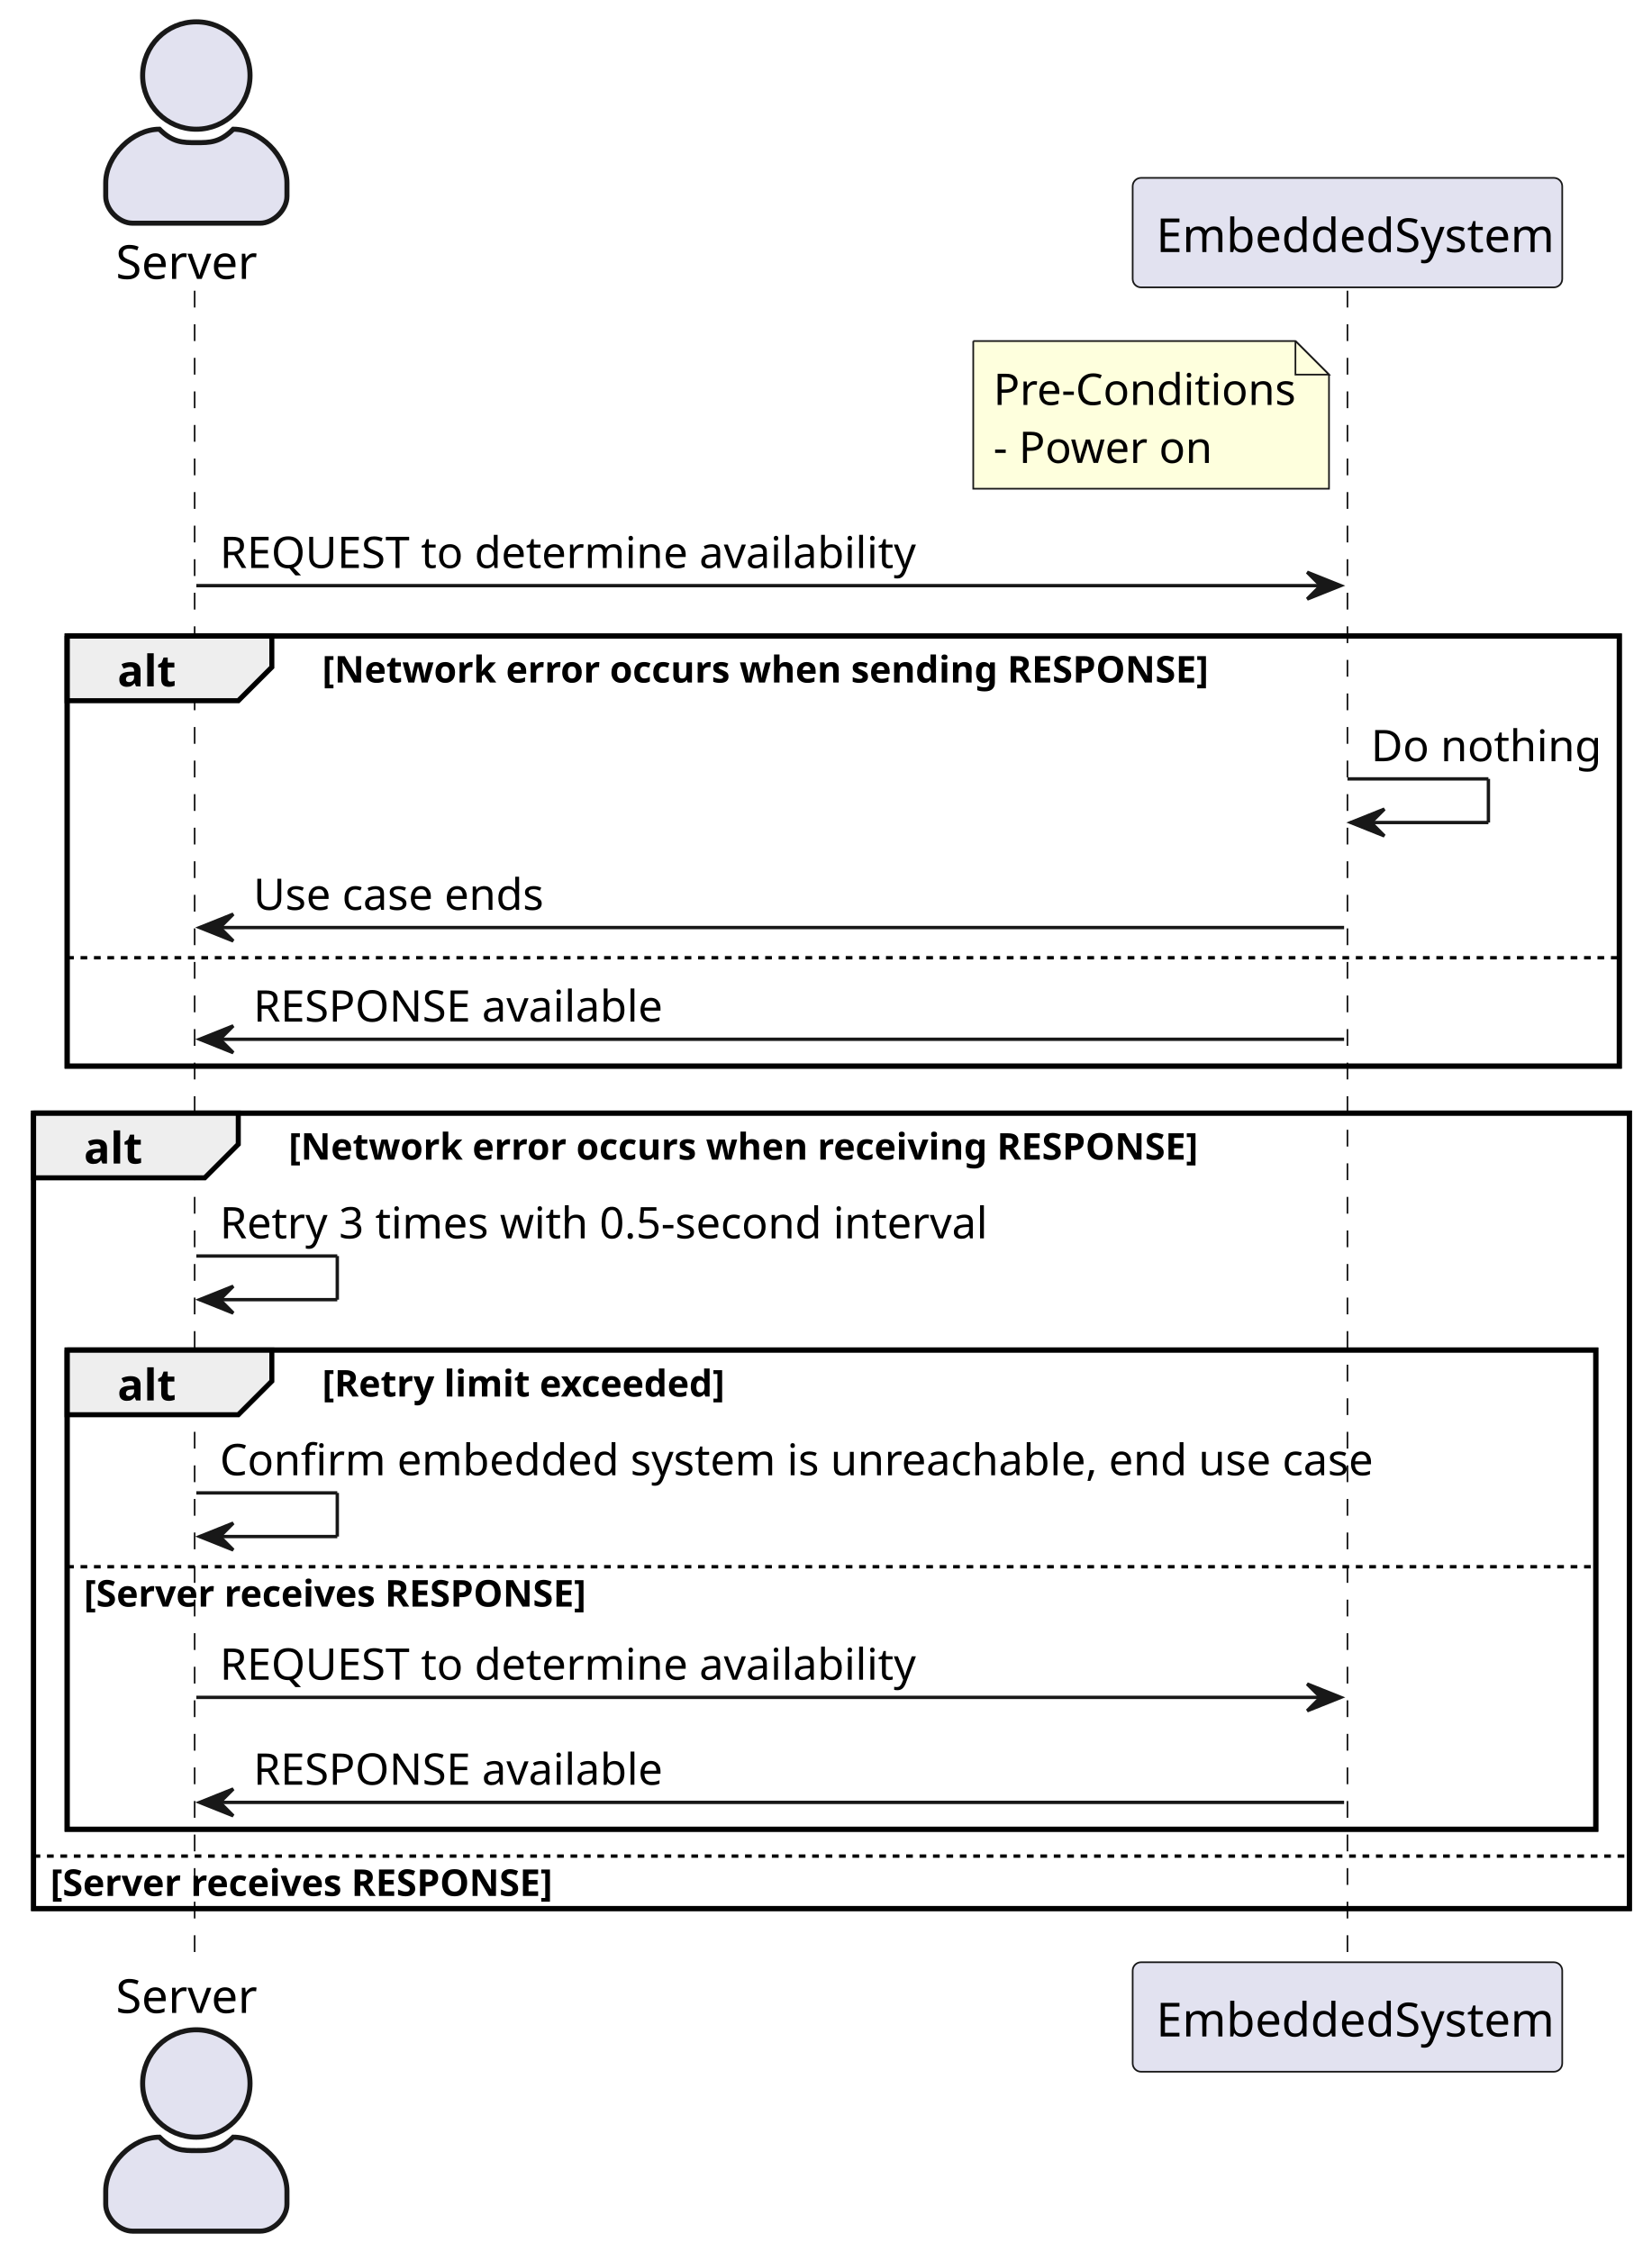
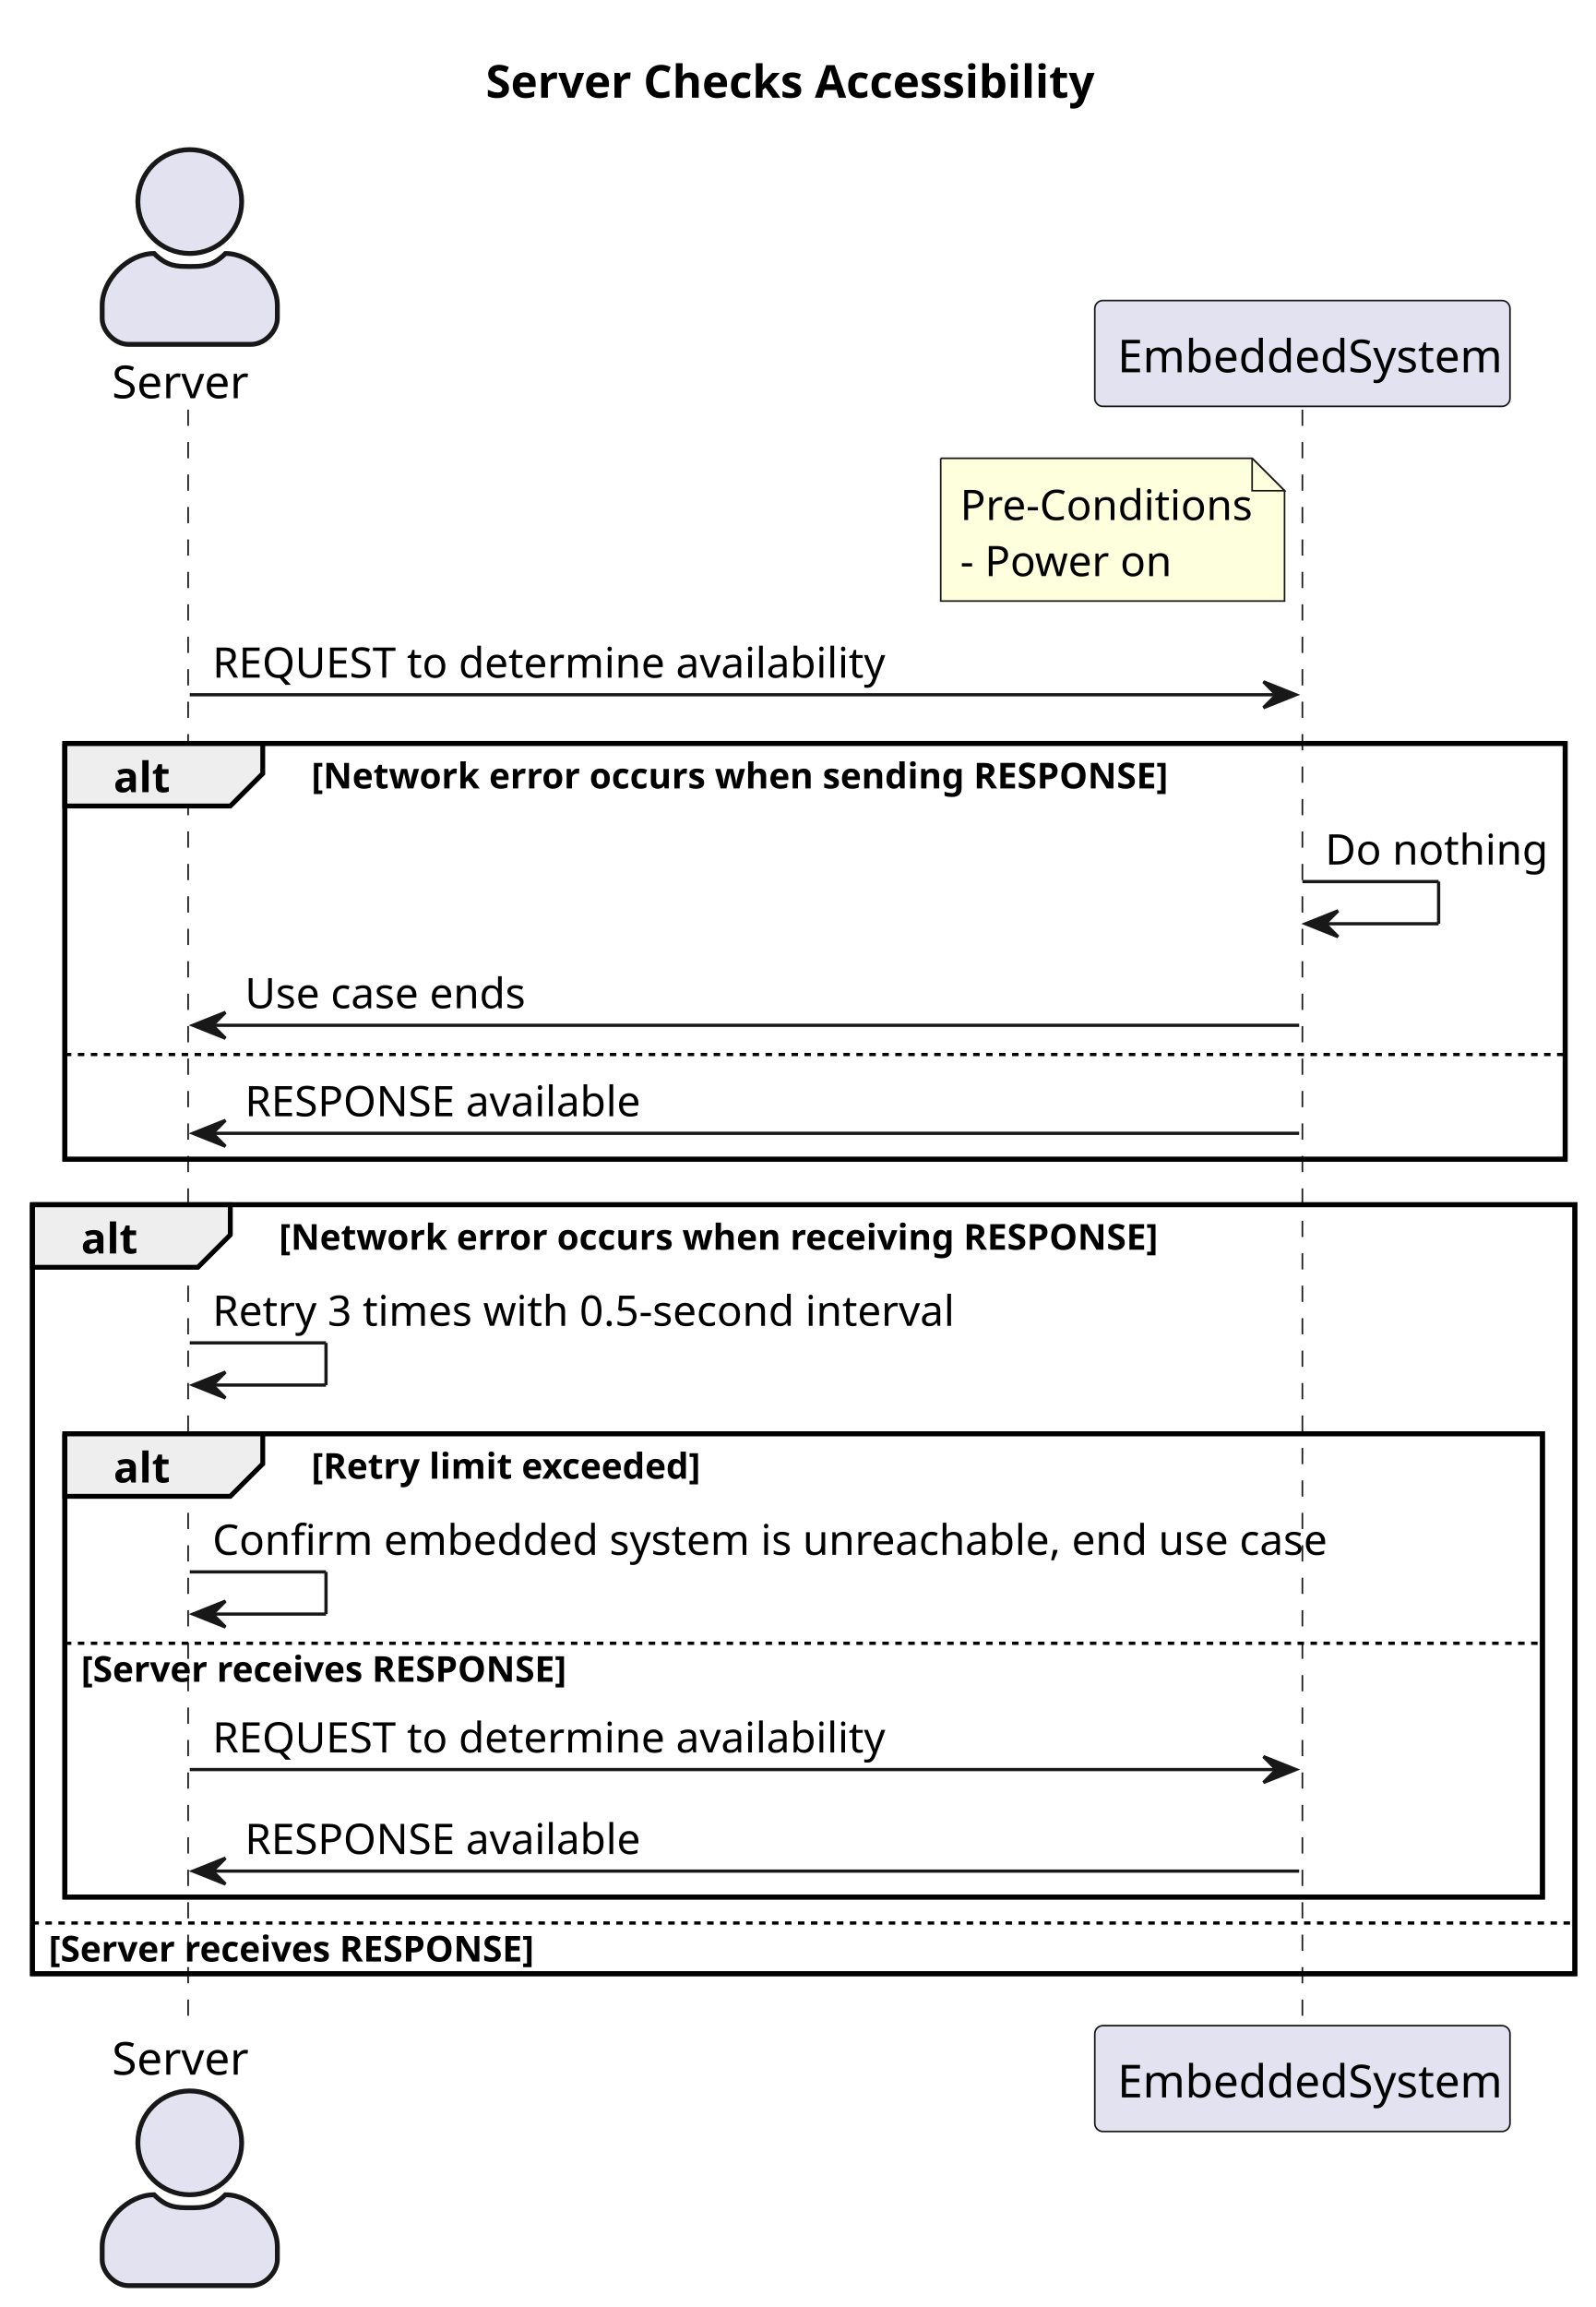
- <svg xmlns="http://www.w3.org/2000/svg" contentStyleType="text/css" height="671px" preserveAspectRatio="none" style="width:492px;height:671px;background:#FFFFFF;" version="1.1" viewBox="0 0 492 671" width="492px" zoomAndPan="magnify">
+ <svg xmlns="http://www.w3.org/2000/svg" contentStyleType="text/css" height="711px" preserveAspectRatio="none" style="width:492px;height:711px;background:#FFFFFF;" version="1.1" viewBox="0 0 492 711" width="492px" zoomAndPan="magnify">
  <defs />
  <g>
-     <rect fill="none" height="128.164" style="stroke:#000000;stroke-width:1.5;" width="462.5" x="20" y="189.494" />
-     <rect fill="none" height="237.008" style="stroke:#000000;stroke-width:1.5;" width="475.5" x="10" y="331.658" />
-     <rect fill="none" height="142.795" style="stroke:#000000;stroke-width:1.5;" width="455.5" x="20" y="402.24" />
-     <line style="stroke:#181818;stroke-width:0.5;stroke-dasharray:5.0,5.0;" x1="58" x2="58" y1="86.621" y2="585.666" />
-     <line style="stroke:#181818;stroke-width:0.5;stroke-dasharray:5.0,5.0;" x1="401.5" x2="401.5" y1="86.621" y2="585.666" />
-     <text fill="#000000" font-family="sans-serif" font-size="14" lengthAdjust="spacing" textLength="42" x="34.5" y="83.107">Server</text>
-     <ellipse cx="58.5" cy="22.5" fill="#E2E2F0" rx="16" ry="16" style="stroke:#181818;stroke-width:1.5;" />
-     <path d="M58.5,42.5 C62.5,42.5 65.5,42.5 69.5,38.5 C77.5,38.5 85.5,46.5 85.5,54.5 L85.5,58.5 C85.5,62.5 81.5,66.5 77.5,66.5 L39.5,66.5 C35.5,66.5 31.5,62.5 31.5,58.5 L31.5,54.5 C31.5,46.5 39.5,38.5 47.5,38.5 C51.5,42.5 54.5,42.5 58.5,42.5 " fill="#E2E2F0" style="stroke:#181818;stroke-width:1.5;" />
-     <text fill="#000000" font-family="sans-serif" font-size="14" lengthAdjust="spacing" textLength="42" x="34.5" y="599.773">Server</text>
-     <ellipse cx="58.5" cy="620.787" fill="#E2E2F0" rx="16" ry="16" style="stroke:#181818;stroke-width:1.5;" />
-     <path d="M58.5,640.787 C62.5,640.787 65.5,640.787 69.5,636.787 C77.5,636.787 85.5,644.787 85.5,652.787 L85.5,656.787 C85.5,660.787 81.5,664.787 77.5,664.787 L39.5,664.787 C35.5,664.787 31.5,660.787 31.5,656.787 L31.5,652.787 C31.5,644.787 39.5,636.787 47.5,636.787 C51.5,640.787 54.5,640.787 58.5,640.787 " fill="#E2E2F0" style="stroke:#181818;stroke-width:1.5;" />
-     <rect fill="#E2E2F0" height="32.621" rx="2.5" ry="2.5" style="stroke:#181818;stroke-width:0.5;" width="128" x="337.5" y="53" />
-     <text fill="#000000" font-family="sans-serif" font-size="14" lengthAdjust="spacing" textLength="114" x="344.5" y="75.107">EmbeddedSystem</text>
-     <rect fill="#E2E2F0" height="32.621" rx="2.5" ry="2.5" style="stroke:#181818;stroke-width:0.5;" width="128" x="337.5" y="584.666" />
-     <text fill="#000000" font-family="sans-serif" font-size="14" lengthAdjust="spacing" textLength="114" x="344.5" y="606.773">EmbeddedSystem</text>
-     <path d="M290,101.621 L290,145.621 L396,145.621 L396,111.621 L386,101.621 L290,101.621 " fill="#FEFFDD" style="stroke:#181818;stroke-width:0.5;" />
-     <path d="M386,101.621 L386,111.621 L396,111.621 L386,101.621 " fill="#FEFFDD" style="stroke:#181818;stroke-width:0.5;" />
-     <text fill="#000000" font-family="sans-serif" font-size="13" lengthAdjust="spacing" textLength="85" x="296" y="120.649">Pre-Conditions</text>
-     <text fill="#000000" font-family="sans-serif" font-size="13" lengthAdjust="spacing" textLength="62" x="296" y="137.94">- Power on</text>
-     <polygon fill="#181818" points="389.5,170.494,399.5,174.494,389.5,178.494,393.5,174.494" style="stroke:#181818;stroke-width:1.0;" />
-     <line style="stroke:#181818;stroke-width:1.0;" x1="58.5" x2="395.5" y1="174.494" y2="174.494" />
-     <text fill="#000000" font-family="sans-serif" font-size="13" lengthAdjust="spacing" textLength="201" x="65.5" y="169.231">REQUEST to determine availability</text>
-     <path d="M20,189.494 L81,189.494 L81,198.785 L71,208.785 L20,208.785 L20,189.494 " fill="#EEEEEE" style="stroke:#000000;stroke-width:1.5;" />
-     <rect fill="none" height="128.164" style="stroke:#000000;stroke-width:1.5;" width="462.5" x="20" y="189.494" />
-     <text fill="#000000" font-family="sans-serif" font-size="13" font-weight="bold" lengthAdjust="spacing" textLength="16" x="35" y="204.523">alt</text>
-     <text fill="#000000" font-family="sans-serif" font-size="11" font-weight="bold" lengthAdjust="spacing" textLength="268" x="96" y="203.364">[Network error occurs when sending RESPONSE]</text>
-     <line style="stroke:#181818;stroke-width:1.0;" x1="401.5" x2="443.5" y1="232.076" y2="232.076" />
-     <line style="stroke:#181818;stroke-width:1.0;" x1="443.5" x2="443.5" y1="232.076" y2="245.076" />
-     <line style="stroke:#181818;stroke-width:1.0;" x1="402.5" x2="443.5" y1="245.076" y2="245.076" />
-     <polygon fill="#181818" points="412.5,241.076,402.5,245.076,412.5,249.076,408.5,245.076" style="stroke:#181818;stroke-width:1.0;" />
-     <text fill="#000000" font-family="sans-serif" font-size="13" lengthAdjust="spacing" textLength="62" x="408.5" y="226.814">Do nothing</text>
-     <polygon fill="#181818" points="69.5,272.367,59.5,276.367,69.5,280.367,65.5,276.367" style="stroke:#181818;stroke-width:1.0;" />
-     <line style="stroke:#181818;stroke-width:1.0;" x1="63.5" x2="400.5" y1="276.367" y2="276.367" />
-     <text fill="#000000" font-family="sans-serif" font-size="13" lengthAdjust="spacing" textLength="87" x="75.5" y="271.104">Use case ends</text>
-     <line style="stroke:#000000;stroke-width:1.0;stroke-dasharray:2.0,2.0;" x1="20" x2="482.5" y1="285.367" y2="285.367" />
-     <polygon fill="#181818" points="69.5,305.658,59.5,309.658,69.5,313.658,65.5,309.658" style="stroke:#181818;stroke-width:1.0;" />
-     <line style="stroke:#181818;stroke-width:1.0;" x1="63.5" x2="400.5" y1="309.658" y2="309.658" />
-     <text fill="#000000" font-family="sans-serif" font-size="13" lengthAdjust="spacing" textLength="126" x="75.5" y="304.396">RESPONSE available</text>
-     <path d="M10,331.658 L71,331.658 L71,340.949 L61,350.949 L10,350.949 L10,331.658 " fill="#EEEEEE" style="stroke:#000000;stroke-width:1.5;" />
-     <rect fill="none" height="237.008" style="stroke:#000000;stroke-width:1.5;" width="475.5" x="10" y="331.658" />
-     <text fill="#000000" font-family="sans-serif" font-size="13" font-weight="bold" lengthAdjust="spacing" textLength="16" x="25" y="346.687">alt</text>
-     <text fill="#000000" font-family="sans-serif" font-size="11" font-weight="bold" lengthAdjust="spacing" textLength="274" x="86" y="345.528">[Network error occurs when receiving RESPONSE]</text>
-     <line style="stroke:#181818;stroke-width:1.0;" x1="58.5" x2="100.5" y1="374.24" y2="374.24" />
-     <line style="stroke:#181818;stroke-width:1.0;" x1="100.5" x2="100.5" y1="374.24" y2="387.24" />
-     <line style="stroke:#181818;stroke-width:1.0;" x1="59.5" x2="100.5" y1="387.24" y2="387.24" />
-     <polygon fill="#181818" points="69.5,383.24,59.5,387.24,69.5,391.24,65.5,387.24" style="stroke:#181818;stroke-width:1.0;" />
-     <text fill="#000000" font-family="sans-serif" font-size="13" lengthAdjust="spacing" textLength="217" x="65.5" y="368.978">Retry 3 times with 0.5-second interval</text>
-     <path d="M20,402.24 L81,402.24 L81,411.531 L71,421.531 L20,421.531 L20,402.24 " fill="#EEEEEE" style="stroke:#000000;stroke-width:1.5;" />
-     <rect fill="none" height="142.795" style="stroke:#000000;stroke-width:1.5;" width="455.5" x="20" y="402.24" />
-     <text fill="#000000" font-family="sans-serif" font-size="13" font-weight="bold" lengthAdjust="spacing" textLength="16" x="35" y="417.269">alt</text>
-     <text fill="#000000" font-family="sans-serif" font-size="11" font-weight="bold" lengthAdjust="spacing" textLength="121" x="96" y="416.11">[Retry limit exceeded]</text>
-     <line style="stroke:#181818;stroke-width:1.0;" x1="58.5" x2="100.5" y1="444.822" y2="444.822" />
-     <line style="stroke:#181818;stroke-width:1.0;" x1="100.5" x2="100.5" y1="444.822" y2="457.822" />
-     <line style="stroke:#181818;stroke-width:1.0;" x1="59.5" x2="100.5" y1="457.822" y2="457.822" />
-     <polygon fill="#181818" points="69.5,453.822,59.5,457.822,69.5,461.822,65.5,457.822" style="stroke:#181818;stroke-width:1.0;" />
-     <text fill="#000000" font-family="sans-serif" font-size="13" lengthAdjust="spacing" textLength="329" x="65.5" y="439.56">Confirm embedded system is unreachable, end use case</text>
-     <line style="stroke:#000000;stroke-width:1.0;stroke-dasharray:2.0,2.0;" x1="20" x2="475.5" y1="466.822" y2="466.822" />
-     <text fill="#000000" font-family="sans-serif" font-size="11" font-weight="bold" lengthAdjust="spacing" textLength="154" x="25" y="478.692">[Server receives RESPONSE]</text>
-     <polygon fill="#181818" points="389.5,501.744,399.5,505.744,389.5,509.744,393.5,505.744" style="stroke:#181818;stroke-width:1.0;" />
-     <line style="stroke:#181818;stroke-width:1.0;" x1="58.5" x2="395.5" y1="505.744" y2="505.744" />
-     <text fill="#000000" font-family="sans-serif" font-size="13" lengthAdjust="spacing" textLength="201" x="65.5" y="500.481">REQUEST to determine availability</text>
-     <polygon fill="#181818" points="69.5,533.035,59.5,537.035,69.5,541.035,65.5,537.035" style="stroke:#181818;stroke-width:1.0;" />
-     <line style="stroke:#181818;stroke-width:1.0;" x1="63.5" x2="400.5" y1="537.035" y2="537.035" />
-     <text fill="#000000" font-family="sans-serif" font-size="13" lengthAdjust="spacing" textLength="126" x="75.5" y="531.773">RESPONSE available</text>
-     <line style="stroke:#000000;stroke-width:1.0;stroke-dasharray:2.0,2.0;" x1="10" x2="485.5" y1="553.035" y2="553.035" />
-     <text fill="#000000" font-family="sans-serif" font-size="11" font-weight="bold" lengthAdjust="spacing" textLength="154" x="15" y="564.905">[Server receives RESPONSE]</text>
+     <text fill="#000000" font-family="sans-serif" font-size="14" font-weight="bold" lengthAdjust="spacing" textLength="195" x="149.75" y="30.107">Server Checks Accessibility</text>
+     <rect fill="none" height="128.164" style="stroke:#000000;stroke-width:1.5;" width="462.5" x="20" y="229.115" />
+     <rect fill="none" height="237.008" style="stroke:#000000;stroke-width:1.5;" width="475.5" x="10" y="371.279" />
+     <rect fill="none" height="142.795" style="stroke:#000000;stroke-width:1.5;" width="455.5" x="20" y="441.861" />
+     <line style="stroke:#181818;stroke-width:0.5;stroke-dasharray:5.0,5.0;" x1="58" x2="58" y1="126.242" y2="625.287" />
+     <line style="stroke:#181818;stroke-width:0.5;stroke-dasharray:5.0,5.0;" x1="401.5" x2="401.5" y1="126.242" y2="625.287" />
+     <text fill="#000000" font-family="sans-serif" font-size="14" lengthAdjust="spacing" textLength="42" x="34.5" y="122.728">Server</text>
+     <ellipse cx="58.5" cy="62.121" fill="#E2E2F0" rx="16" ry="16" style="stroke:#181818;stroke-width:1.5;" />
+     <path d="M58.5,82.121 C62.5,82.121 65.5,82.121 69.5,78.121 C77.5,78.121 85.5,86.121 85.5,94.121 L85.5,98.121 C85.5,102.121 81.5,106.121 77.5,106.121 L39.5,106.121 C35.5,106.121 31.5,102.121 31.5,98.121 L31.5,94.121 C31.5,86.121 39.5,78.121 47.5,78.121 C51.5,82.121 54.5,82.121 58.5,82.121 " fill="#E2E2F0" style="stroke:#181818;stroke-width:1.5;" />
+     <text fill="#000000" font-family="sans-serif" font-size="14" lengthAdjust="spacing" textLength="42" x="34.5" y="639.394">Server</text>
+     <ellipse cx="58.5" cy="660.408" fill="#E2E2F0" rx="16" ry="16" style="stroke:#181818;stroke-width:1.5;" />
+     <path d="M58.5,680.408 C62.5,680.408 65.5,680.408 69.5,676.408 C77.5,676.408 85.5,684.408 85.5,692.408 L85.5,696.408 C85.5,700.408 81.5,704.408 77.5,704.408 L39.5,704.408 C35.5,704.408 31.5,700.408 31.5,696.408 L31.5,692.408 C31.5,684.408 39.5,676.408 47.5,676.408 C51.5,680.408 54.5,680.408 58.5,680.408 " fill="#E2E2F0" style="stroke:#181818;stroke-width:1.5;" />
+     <rect fill="#E2E2F0" height="32.621" rx="2.5" ry="2.5" style="stroke:#181818;stroke-width:0.5;" width="128" x="337.5" y="92.621" />
+     <text fill="#000000" font-family="sans-serif" font-size="14" lengthAdjust="spacing" textLength="114" x="344.5" y="114.728">EmbeddedSystem</text>
+     <rect fill="#E2E2F0" height="32.621" rx="2.5" ry="2.5" style="stroke:#181818;stroke-width:0.5;" width="128" x="337.5" y="624.287" />
+     <text fill="#000000" font-family="sans-serif" font-size="14" lengthAdjust="spacing" textLength="114" x="344.5" y="646.394">EmbeddedSystem</text>
+     <path d="M290,141.242 L290,185.242 L396,185.242 L396,151.242 L386,141.242 L290,141.242 " fill="#FEFFDD" style="stroke:#181818;stroke-width:0.5;" />
+     <path d="M386,141.242 L386,151.242 L396,151.242 L386,141.242 " fill="#FEFFDD" style="stroke:#181818;stroke-width:0.5;" />
+     <text fill="#000000" font-family="sans-serif" font-size="13" lengthAdjust="spacing" textLength="85" x="296" y="160.27">Pre-Conditions</text>
+     <text fill="#000000" font-family="sans-serif" font-size="13" lengthAdjust="spacing" textLength="62" x="296" y="177.561">- Power on</text>
+     <polygon fill="#181818" points="389.5,210.115,399.5,214.115,389.5,218.115,393.5,214.115" style="stroke:#181818;stroke-width:1.0;" />
+     <line style="stroke:#181818;stroke-width:1.0;" x1="58.5" x2="395.5" y1="214.115" y2="214.115" />
+     <text fill="#000000" font-family="sans-serif" font-size="13" lengthAdjust="spacing" textLength="201" x="65.5" y="208.852">REQUEST to determine availability</text>
+     <path d="M20,229.115 L81,229.115 L81,238.406 L71,248.406 L20,248.406 L20,229.115 " fill="#EEEEEE" style="stroke:#000000;stroke-width:1.5;" />
+     <rect fill="none" height="128.164" style="stroke:#000000;stroke-width:1.5;" width="462.5" x="20" y="229.115" />
+     <text fill="#000000" font-family="sans-serif" font-size="13" font-weight="bold" lengthAdjust="spacing" textLength="16" x="35" y="244.144">alt</text>
+     <text fill="#000000" font-family="sans-serif" font-size="11" font-weight="bold" lengthAdjust="spacing" textLength="268" x="96" y="242.985">[Network error occurs when sending RESPONSE]</text>
+     <line style="stroke:#181818;stroke-width:1.0;" x1="401.5" x2="443.5" y1="271.697" y2="271.697" />
+     <line style="stroke:#181818;stroke-width:1.0;" x1="443.5" x2="443.5" y1="271.697" y2="284.697" />
+     <line style="stroke:#181818;stroke-width:1.0;" x1="402.5" x2="443.5" y1="284.697" y2="284.697" />
+     <polygon fill="#181818" points="412.5,280.697,402.5,284.697,412.5,288.697,408.5,284.697" style="stroke:#181818;stroke-width:1.0;" />
+     <text fill="#000000" font-family="sans-serif" font-size="13" lengthAdjust="spacing" textLength="62" x="408.5" y="266.435">Do nothing</text>
+     <polygon fill="#181818" points="69.5,311.988,59.5,315.988,69.5,319.988,65.5,315.988" style="stroke:#181818;stroke-width:1.0;" />
+     <line style="stroke:#181818;stroke-width:1.0;" x1="63.5" x2="400.5" y1="315.988" y2="315.988" />
+     <text fill="#000000" font-family="sans-serif" font-size="13" lengthAdjust="spacing" textLength="87" x="75.5" y="310.726">Use case ends</text>
+     <line style="stroke:#000000;stroke-width:1.0;stroke-dasharray:2.0,2.0;" x1="20" x2="482.5" y1="324.988" y2="324.988" />
+     <polygon fill="#181818" points="69.5,345.279,59.5,349.279,69.5,353.279,65.5,349.279" style="stroke:#181818;stroke-width:1.0;" />
+     <line style="stroke:#181818;stroke-width:1.0;" x1="63.5" x2="400.5" y1="349.279" y2="349.279" />
+     <text fill="#000000" font-family="sans-serif" font-size="13" lengthAdjust="spacing" textLength="126" x="75.5" y="344.017">RESPONSE available</text>
+     <path d="M10,371.279 L71,371.279 L71,380.57 L61,390.57 L10,390.57 L10,371.279 " fill="#EEEEEE" style="stroke:#000000;stroke-width:1.5;" />
+     <rect fill="none" height="237.008" style="stroke:#000000;stroke-width:1.5;" width="475.5" x="10" y="371.279" />
+     <text fill="#000000" font-family="sans-serif" font-size="13" font-weight="bold" lengthAdjust="spacing" textLength="16" x="25" y="386.308">alt</text>
+     <text fill="#000000" font-family="sans-serif" font-size="11" font-weight="bold" lengthAdjust="spacing" textLength="274" x="86" y="385.149">[Network error occurs when receiving RESPONSE]</text>
+     <line style="stroke:#181818;stroke-width:1.0;" x1="58.5" x2="100.5" y1="413.861" y2="413.861" />
+     <line style="stroke:#181818;stroke-width:1.0;" x1="100.5" x2="100.5" y1="413.861" y2="426.861" />
+     <line style="stroke:#181818;stroke-width:1.0;" x1="59.5" x2="100.5" y1="426.861" y2="426.861" />
+     <polygon fill="#181818" points="69.5,422.861,59.5,426.861,69.5,430.861,65.5,426.861" style="stroke:#181818;stroke-width:1.0;" />
+     <text fill="#000000" font-family="sans-serif" font-size="13" lengthAdjust="spacing" textLength="217" x="65.5" y="408.599">Retry 3 times with 0.5-second interval</text>
+     <path d="M20,441.861 L81,441.861 L81,451.152 L71,461.152 L20,461.152 L20,441.861 " fill="#EEEEEE" style="stroke:#000000;stroke-width:1.5;" />
+     <rect fill="none" height="142.795" style="stroke:#000000;stroke-width:1.5;" width="455.5" x="20" y="441.861" />
+     <text fill="#000000" font-family="sans-serif" font-size="13" font-weight="bold" lengthAdjust="spacing" textLength="16" x="35" y="456.89">alt</text>
+     <text fill="#000000" font-family="sans-serif" font-size="11" font-weight="bold" lengthAdjust="spacing" textLength="121" x="96" y="455.731">[Retry limit exceeded]</text>
+     <line style="stroke:#181818;stroke-width:1.0;" x1="58.5" x2="100.5" y1="484.443" y2="484.443" />
+     <line style="stroke:#181818;stroke-width:1.0;" x1="100.5" x2="100.5" y1="484.443" y2="497.443" />
+     <line style="stroke:#181818;stroke-width:1.0;" x1="59.5" x2="100.5" y1="497.443" y2="497.443" />
+     <polygon fill="#181818" points="69.5,493.443,59.5,497.443,69.5,501.443,65.5,497.443" style="stroke:#181818;stroke-width:1.0;" />
+     <text fill="#000000" font-family="sans-serif" font-size="13" lengthAdjust="spacing" textLength="329" x="65.5" y="479.181">Confirm embedded system is unreachable, end use case</text>
+     <line style="stroke:#000000;stroke-width:1.0;stroke-dasharray:2.0,2.0;" x1="20" x2="475.5" y1="506.443" y2="506.443" />
+     <text fill="#000000" font-family="sans-serif" font-size="11" font-weight="bold" lengthAdjust="spacing" textLength="154" x="25" y="518.313">[Server receives RESPONSE]</text>
+     <polygon fill="#181818" points="389.5,541.365,399.5,545.365,389.5,549.365,393.5,545.365" style="stroke:#181818;stroke-width:1.0;" />
+     <line style="stroke:#181818;stroke-width:1.0;" x1="58.5" x2="395.5" y1="545.365" y2="545.365" />
+     <text fill="#000000" font-family="sans-serif" font-size="13" lengthAdjust="spacing" textLength="201" x="65.5" y="540.102">REQUEST to determine availability</text>
+     <polygon fill="#181818" points="69.5,572.656,59.5,576.656,69.5,580.656,65.5,576.656" style="stroke:#181818;stroke-width:1.0;" />
+     <line style="stroke:#181818;stroke-width:1.0;" x1="63.5" x2="400.5" y1="576.656" y2="576.656" />
+     <text fill="#000000" font-family="sans-serif" font-size="13" lengthAdjust="spacing" textLength="126" x="75.5" y="571.394">RESPONSE available</text>
+     <line style="stroke:#000000;stroke-width:1.0;stroke-dasharray:2.0,2.0;" x1="10" x2="485.5" y1="592.656" y2="592.656" />
+     <text fill="#000000" font-family="sans-serif" font-size="11" font-weight="bold" lengthAdjust="spacing" textLength="154" x="15" y="604.526">[Server receives RESPONSE]</text>
  </g>
</svg>
